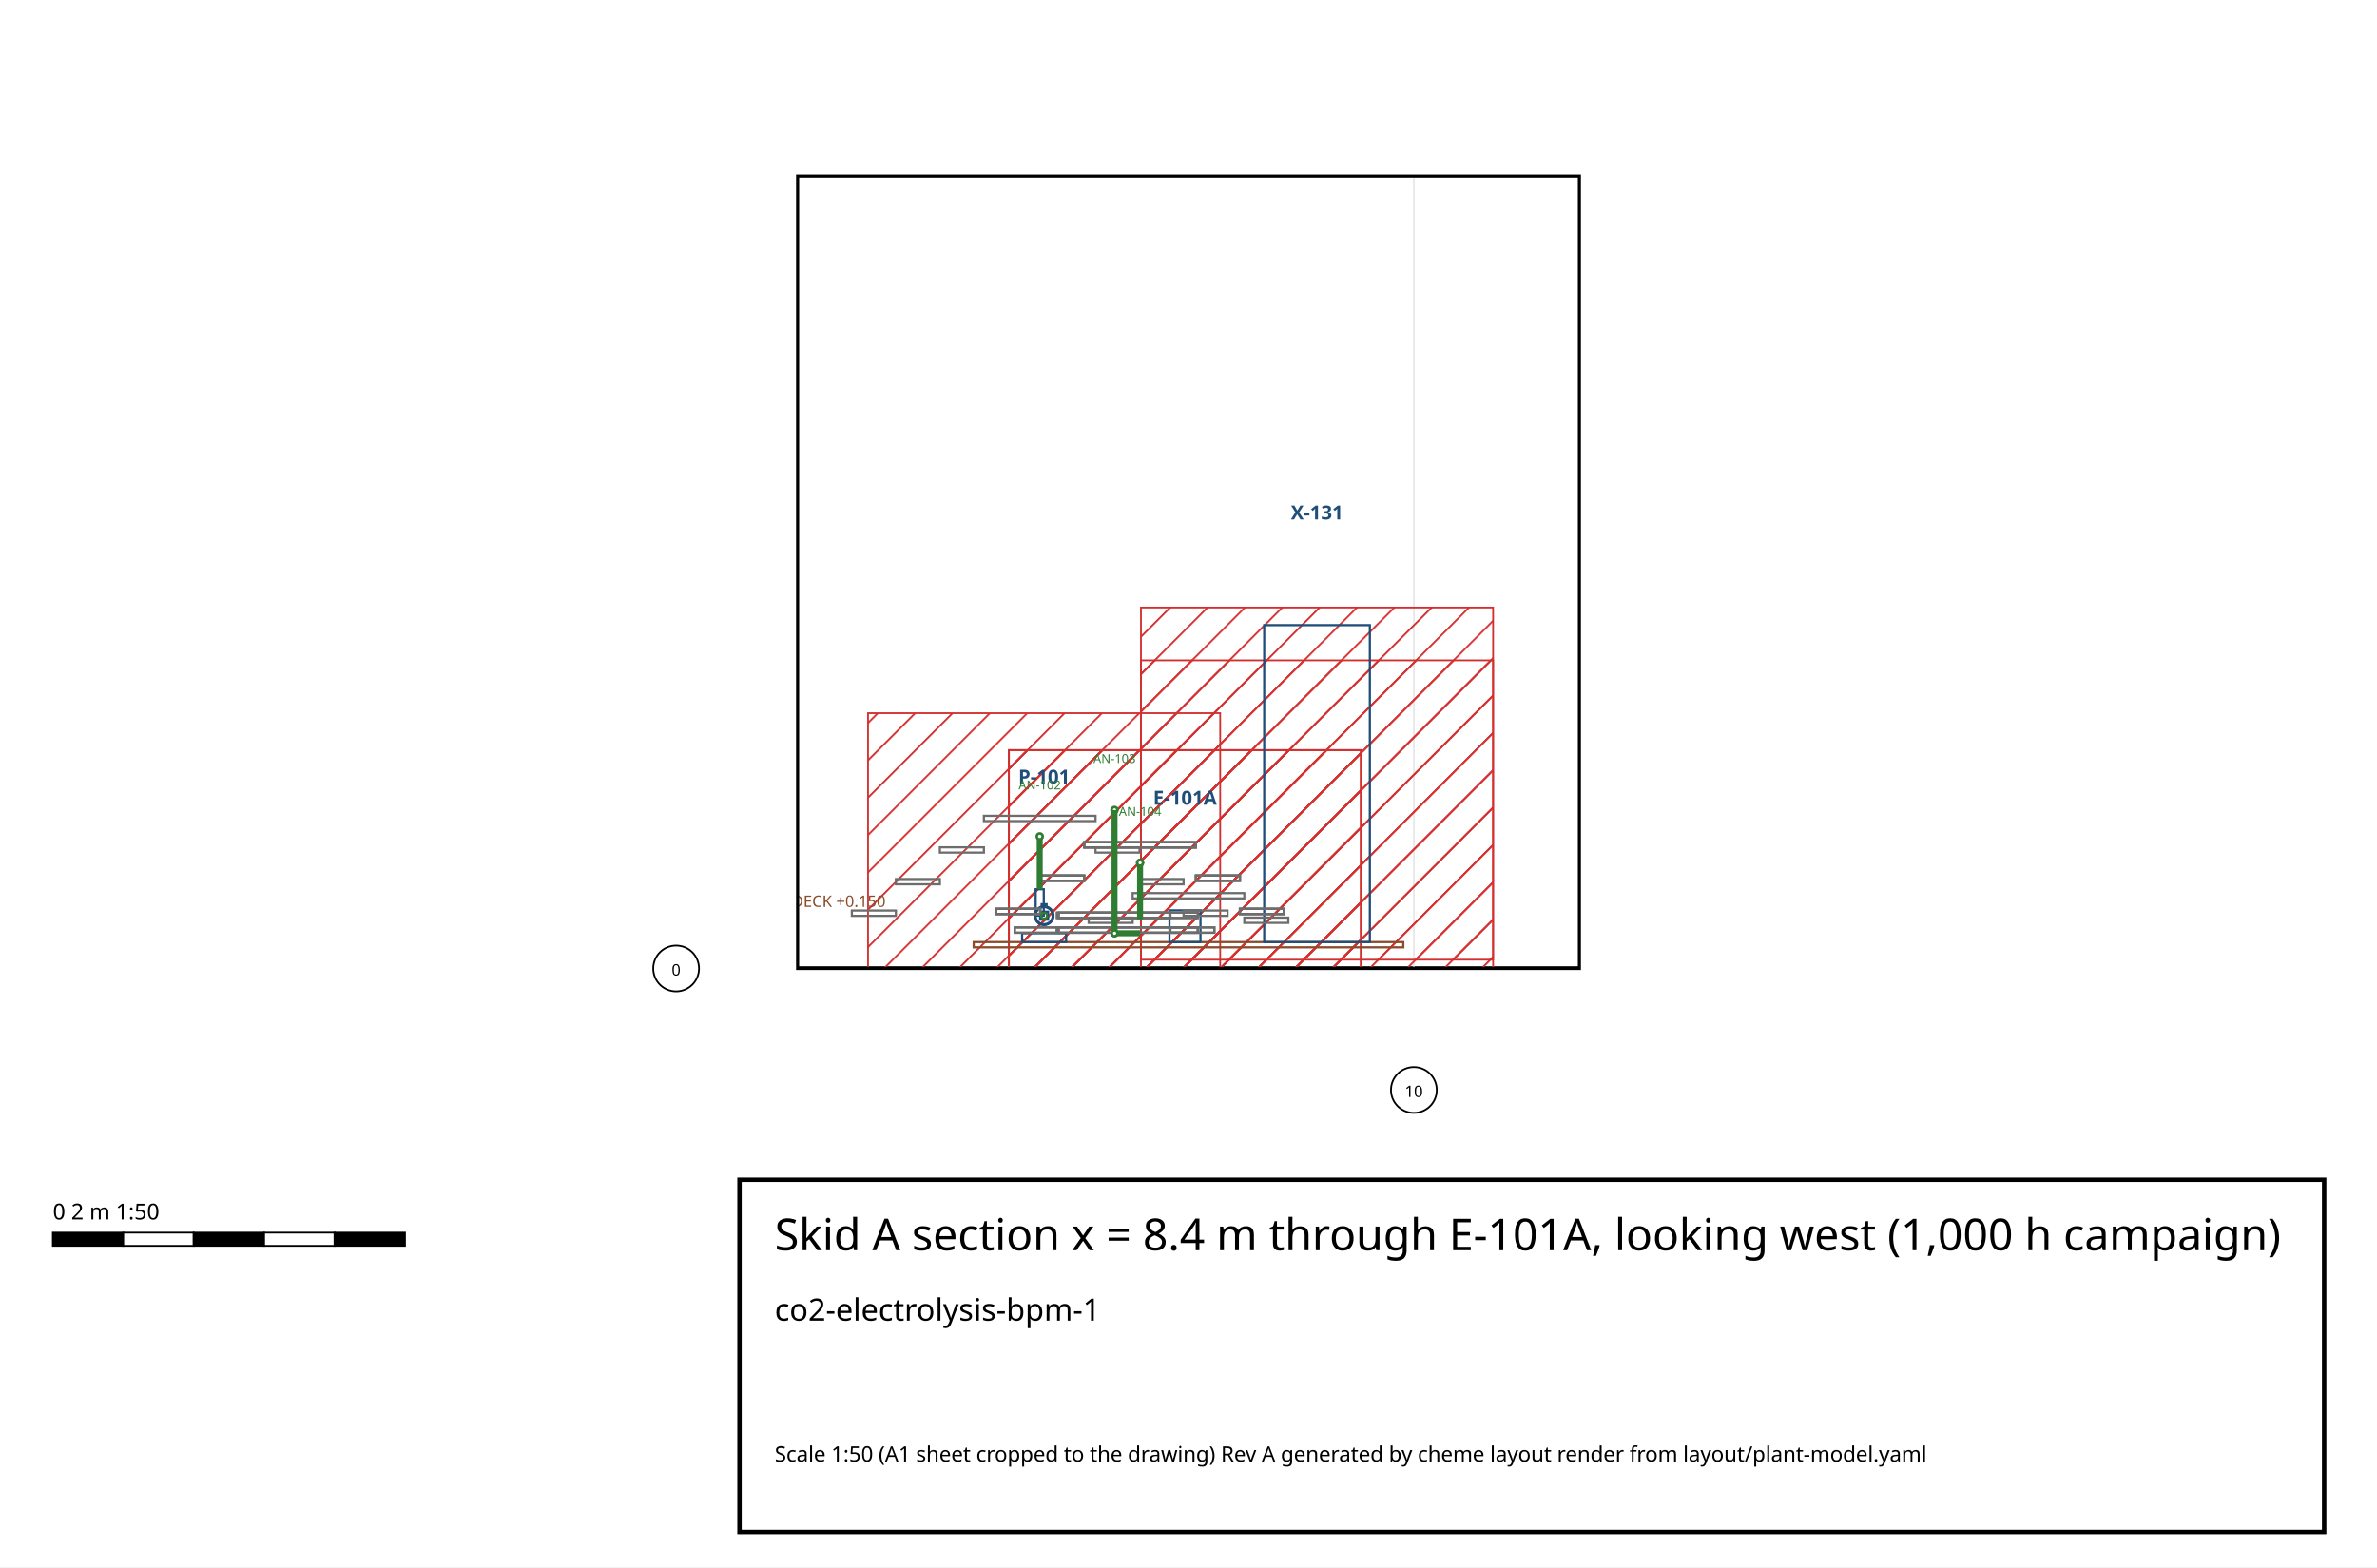
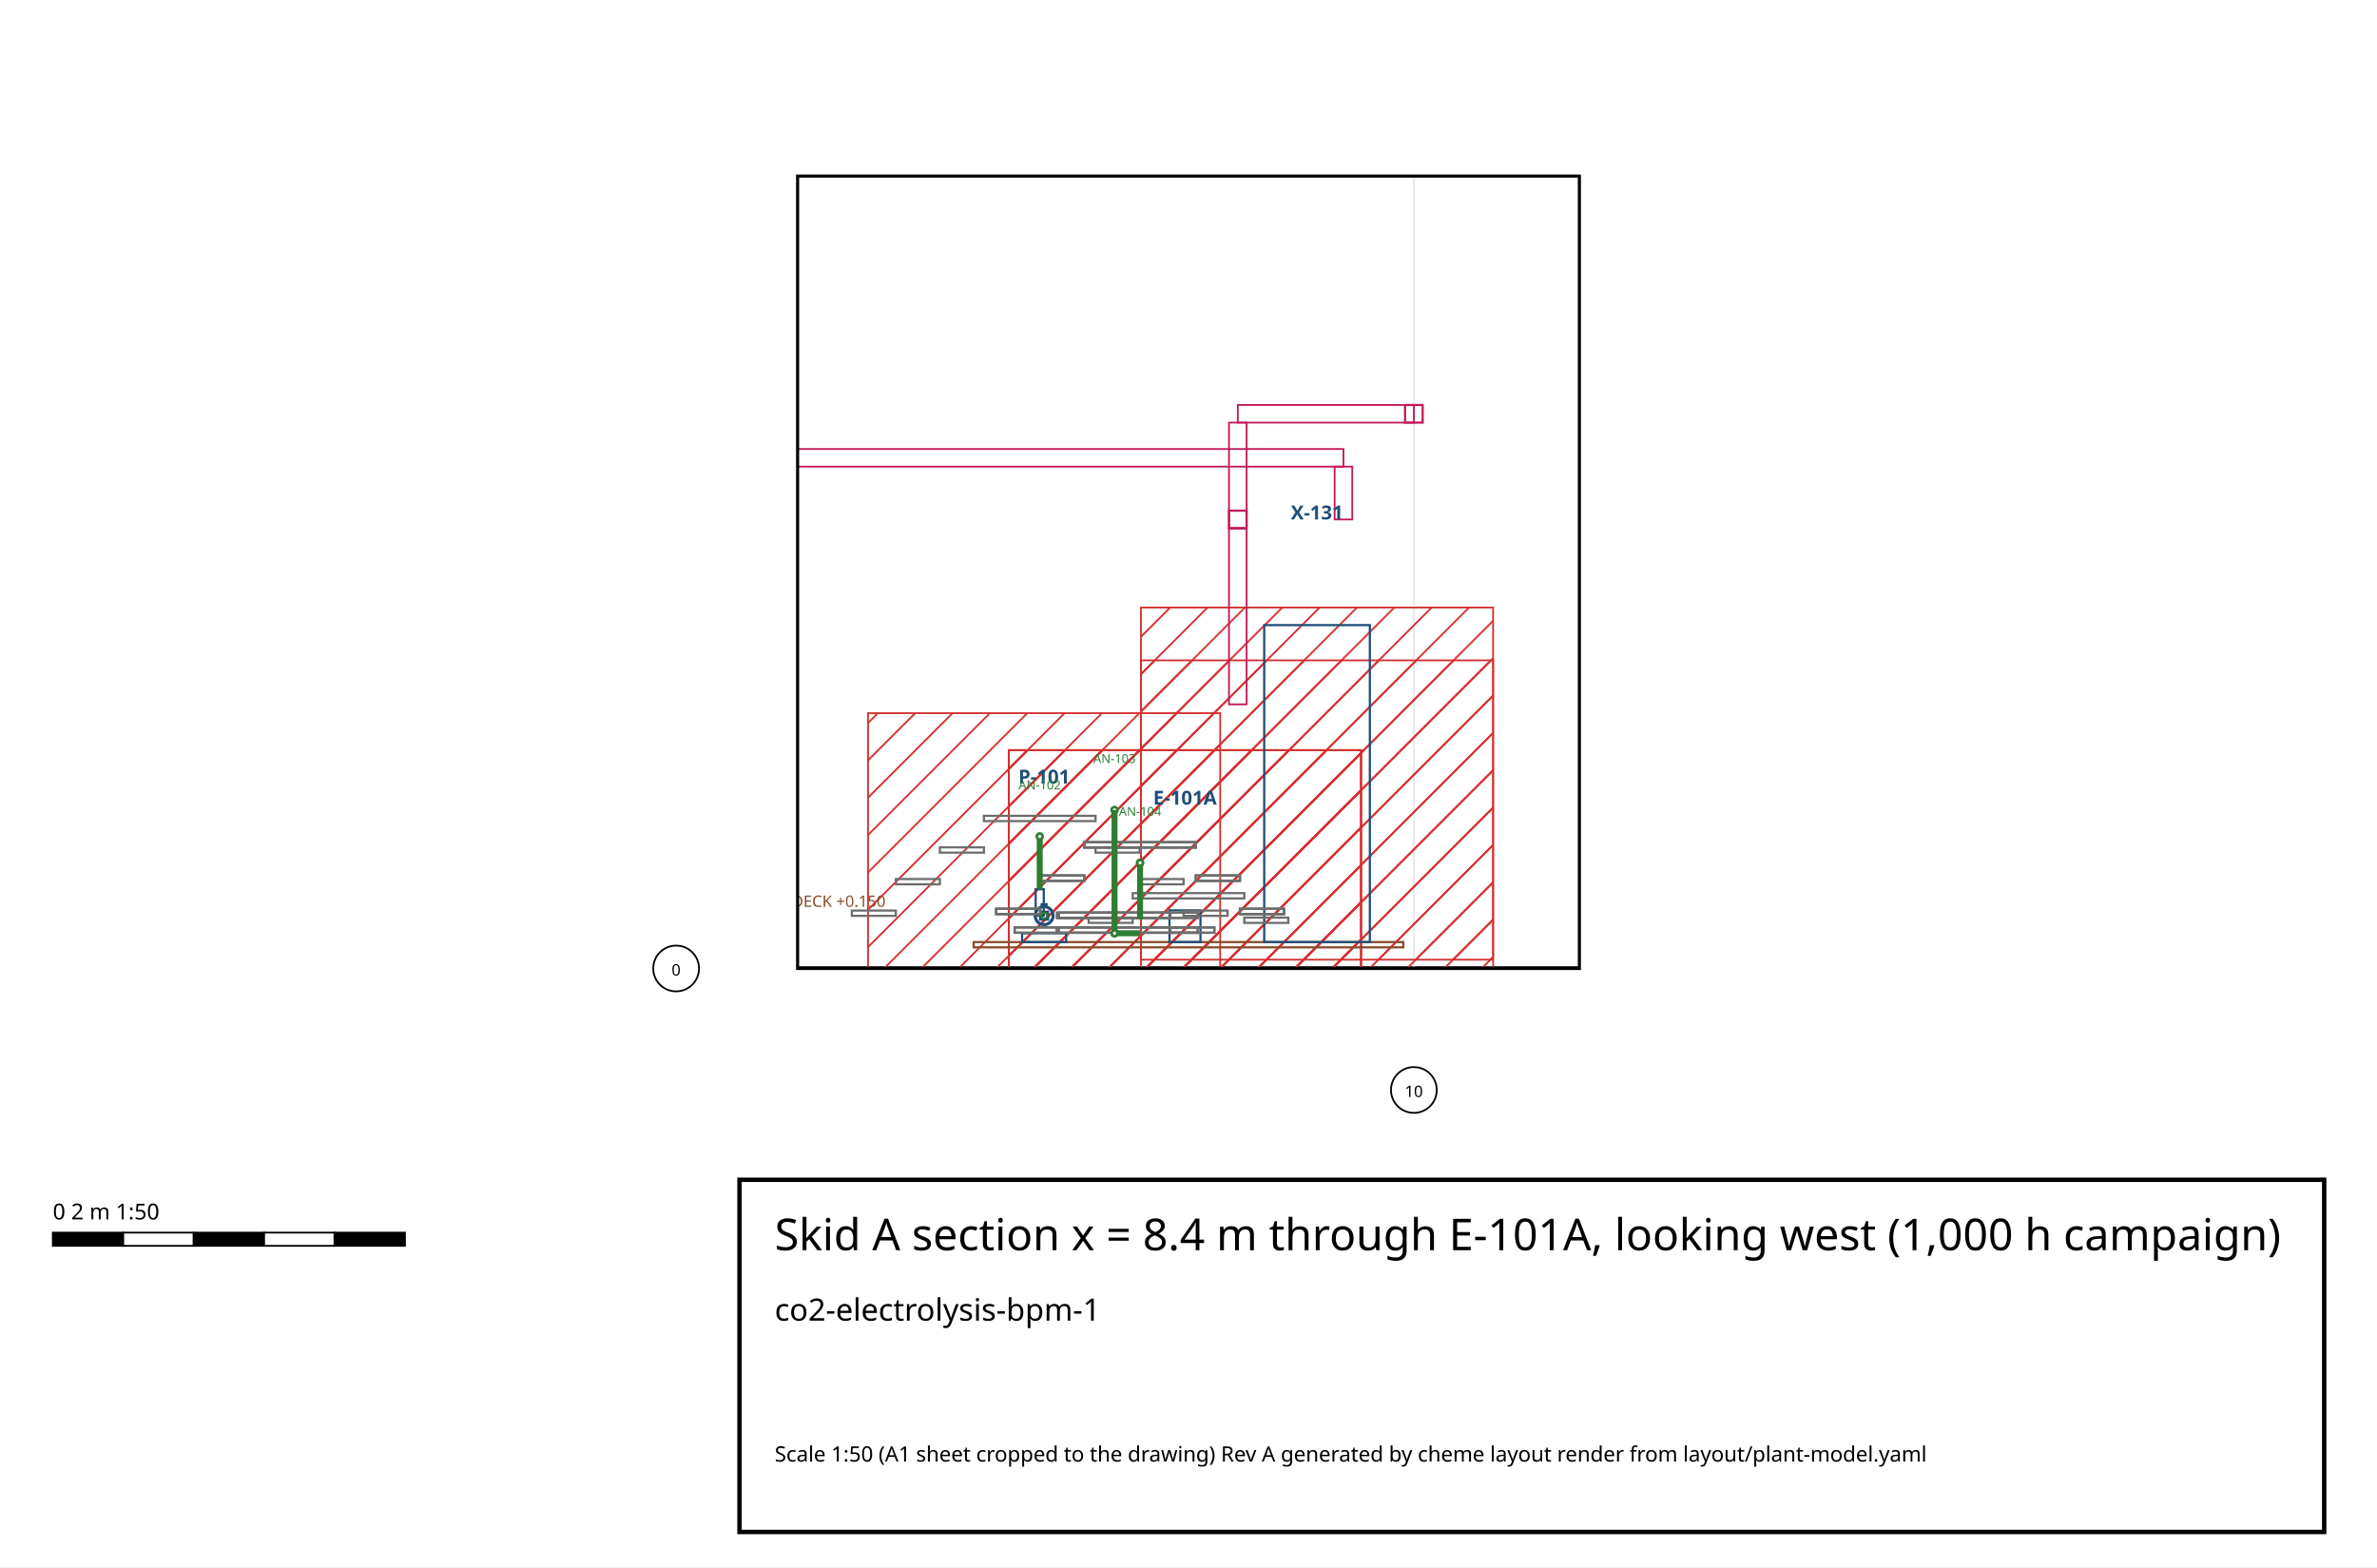
<svg xmlns="http://www.w3.org/2000/svg" width="270.00" height="178.00" viewBox="285.50 217.00 270.00 178.00">
  <defs>
    <pattern id="hatch-hazardous" width="3" height="3" patternUnits="userSpaceOnUse" patternTransform="rotate(45)">
      <line x1="0" y1="0" x2="0" y2="3" stroke="#d32f2f" stroke-width="0.4" />
    </pattern>
    <pattern id="hatch-oxygen_enriched" width="3" height="3" patternUnits="userSpaceOnUse" patternTransform="rotate(45)">
      <line x1="0" y1="0" x2="0" y2="3" stroke="#1976d2" stroke-width="0.4" />
    </pattern>
    <pattern id="hatch-oxygen_deficient" width="3" height="3" patternUnits="userSpaceOnUse" patternTransform="rotate(45)">
      <line x1="0" y1="0" x2="0" y2="3" stroke="#7b1fa2" stroke-width="0.4" />
    </pattern>
    <pattern id="hatch-keep_clear" width="3" height="3" patternUnits="userSpaceOnUse" patternTransform="rotate(45)">
      <line x1="0" y1="0" x2="0" y2="3" stroke="#ef6c00" stroke-width="0.4" />
    </pattern>
    <pattern id="hatch-laydown" width="3" height="3" patternUnits="userSpaceOnUse" patternTransform="rotate(45)">
      <line x1="0" y1="0" x2="0" y2="3" stroke="#8d6e63" stroke-width="0.4" />
    </pattern>
    <pattern id="hatch-maintenance" width="3" height="3" patternUnits="userSpaceOnUse" patternTransform="rotate(45)">
      <line x1="0" y1="0" x2="0" y2="3" stroke="#f9a825" stroke-width="0.4" />
    </pattern>
    <pattern id="hatch-escape" width="3" height="3" patternUnits="userSpaceOnUse" patternTransform="rotate(45)">
      <line x1="0" y1="0" x2="0" y2="3" stroke="#2e7d32" stroke-width="0.4" />
    </pattern>
    <clipPath id="area">
      <rect x="376.10" y="237.00" width="88.80" height="90.00" />
    </clipPath>
  </defs>
  <rect x="285.50" y="217.00" width="270.00" height="178.00" fill="#ffffff" />
  <g id="drawing" clip-path="url(#area)">
    <g id="grid">
      <polyline points="376.10,327.00 464.90,327.00" fill="none" stroke="#000" stroke-width="0.50" stroke-linecap="butt" id="grade" />
      <line x1="446.10" y1="327.00" x2="446.10" y2="237.00" stroke="#e0e0e0" stroke-width="0.15" />
      <line x1="376.10" y1="327.00" x2="464.90" y2="327.00" stroke="#e0e0e0" stroke-width="0.15" />
    </g>
    <g id="areas" />
    <g id="zones">
      <polygon points="400.10,342.20 440.10,342.20 440.10,302.20 400.10,302.20" fill="url(#hatch-hazardous)" stroke="#d32f2f" stroke-width="0.2" id="zone-Z-HAZ-A-0" />
      <polygon points="400.10,342.20 440.10,342.20 440.10,302.20 400.10,302.20" fill="url(#hatch-hazardous)" stroke="#d32f2f" stroke-width="0.2" id="zone-Z-HAZ-A-1" />
      <polygon points="400.10,342.20 440.10,342.20 440.10,302.20 400.10,302.20" fill="url(#hatch-hazardous)" stroke="#d32f2f" stroke-width="0.2" id="zone-Z-HAZ-A-2" />
      <polygon points="384.10,338.00 424.10,338.00 424.10,298.00 384.10,298.00" fill="url(#hatch-hazardous)" stroke="#d32f2f" stroke-width="0.2" id="zone-Z-HAZ-A-4" />
      <polygon points="415.10,326.00 455.10,326.00 455.10,286.00 415.10,286.00" fill="url(#hatch-hazardous)" stroke="#d32f2f" stroke-width="0.2" id="zone-Z-HAZ-A-6" />
      <polygon points="415.10,332.00 455.10,332.00 455.10,292.00 415.10,292.00" fill="url(#hatch-hazardous)" stroke="#d32f2f" stroke-width="0.2" id="zone-Z-HAZ-A-7" />
      <polygon points="246.10,327.00 306.10,327.00 306.10,321.00 246.10,321.00" fill="url(#hatch-crane_pad)" stroke="#ef6c00" stroke-width="0.2" id="zone-CP-A-0" />
    </g>
    <g id="roads" />
    <g id="buildings" />
    <g id="racks" />
    <g id="structures">
      <polyline points="396.10,325.40 396.10,325.40" fill="none" stroke="#8a4b2a" stroke-width="2.80" stroke-linecap="butt" />
      <polyline points="444.90,325.40 444.90,325.40" fill="none" stroke="#8a4b2a" stroke-width="2.80" stroke-linecap="butt" />
      <polygon points="396.10,324.60 444.90,324.60 444.90,324.00 396.10,324.00" fill="none" stroke="#8a4b2a" stroke-width="0.25" />
      <polyline points="396.10,302.00 396.10,302.00" fill="none" stroke="#8a4b2a" stroke-width="1.00" stroke-linecap="butt" />
      <polyline points="444.90,302.00 444.90,302.00" fill="none" stroke="#8a4b2a" stroke-width="1.00" stroke-linecap="butt" />
    </g>
    <g id="equipment">
      <g id="equipment-P-101">
        <polygon points="401.60,324.00 406.60,324.00 406.60,323.00 401.60,323.00" fill="none" stroke="#1f4e79" stroke-width="0.25" />
        <circle cx="404.10" cy="321.00" r="1.00" fill="none" stroke="#1f4e79" stroke-width="0.3" />
        <polygon points="403.14,321.00 404.06,321.00 404.06,318.00 403.14,318.00" fill="none" stroke="#1f4e79" stroke-width="0.25" />
        <polygon points="403.65,321.45 404.55,321.45 404.55,320.55 403.65,320.55" fill="none" stroke="#1f4e79" stroke-width="0.25" />
        <circle cx="404.10" cy="321.00" r="1.04" fill="none" stroke="#1f4e79" stroke-width="0.3" />
        <polygon points="403.82,320.02 404.38,320.02 404.38,319.70 403.82,319.70" fill="none" stroke="#1f4e79" stroke-width="0.25" />
      </g>
      <g id="equipment-E-101A">
        <polygon points="418.34,324.00 421.86,324.00 421.86,320.40 418.34,320.40" fill="none" stroke="#1f4e79" stroke-width="0.25" />
      </g>
      <g id="equipment-X-131">
        <polygon points="429.10,324.00 441.10,324.00 441.10,288.00 429.10,288.00" fill="none" stroke="#1f4e79" stroke-width="0.25" />
      </g>
    </g>
    <g id="platforms">
      <polygon points="414.16,319.04 426.84,319.04 426.84,318.44 414.16,318.44" fill="none" stroke="#6d6d6d" stroke-width="0.25" />
      <polygon points="409.16,321.82 414.16,321.82 414.16,321.22 409.16,321.22" fill="none" stroke="#6d6d6d" stroke-width="0.25" />
      <polygon points="426.84,321.82 431.84,321.82 431.84,321.22 426.84,321.22" fill="none" stroke="#6d6d6d" stroke-width="0.25" />
      <polygon points="397.26,310.26 409.94,310.26 409.94,309.66 397.26,309.66" fill="none" stroke="#6d6d6d" stroke-width="0.25" />
      <polygon points="382.26,321.02 387.26,321.02 387.26,320.42 382.26,320.42" fill="none" stroke="#6d6d6d" stroke-width="0.25" />
      <polygon points="387.26,317.44 392.26,317.44 392.26,316.84 387.26,316.84" fill="none" stroke="#6d6d6d" stroke-width="0.25" />
      <polygon points="392.26,313.84 397.26,313.84 397.26,313.24 392.26,313.24" fill="none" stroke="#6d6d6d" stroke-width="0.25" />
      <polygon points="419.94,321.02 424.94,321.02 424.94,320.42 419.94,320.42" fill="none" stroke="#6d6d6d" stroke-width="0.25" />
      <polygon points="414.94,317.44 419.94,317.44 419.94,316.84 414.94,316.84" fill="none" stroke="#6d6d6d" stroke-width="0.25" />
      <polygon points="409.94,313.84 414.94,313.84 414.94,313.24 409.94,313.24" fill="none" stroke="#6d6d6d" stroke-width="0.25" />
      <polygon points="405.56,321.26 421.56,321.26 421.56,320.66 405.56,320.66" fill="none" stroke="#6d6d6d" stroke-width="0.25" />
      <polygon points="405.56,322.94 421.56,322.94 421.56,322.34 405.56,322.34" fill="none" stroke="#6d6d6d" stroke-width="0.25" />
      <polygon points="405.56,322.94 421.56,322.94 421.56,322.34 405.56,322.34" fill="none" stroke="#6d6d6d" stroke-width="0.25" />
      <polygon points="405.56,321.26 421.56,321.26 421.56,320.66 405.56,320.66" fill="none" stroke="#6d6d6d" stroke-width="0.25" />
      <polygon points="405.56,322.94 421.56,322.94 421.56,322.34 405.56,322.34" fill="none" stroke="#6d6d6d" stroke-width="0.25" />
      <polygon points="405.76,321.26 418.44,321.26 418.44,320.66 405.76,320.66" fill="none" stroke="#6d6d6d" stroke-width="0.25" />
      <polygon points="400.76,322.94 405.76,322.94 405.76,322.34 400.76,322.34" fill="none" stroke="#6d6d6d" stroke-width="0.25" />
      <polygon points="418.44,322.94 423.44,322.94 423.44,322.34 418.44,322.34" fill="none" stroke="#6d6d6d" stroke-width="0.25" />
      <polygon points="405.76,321.26 418.44,321.26 418.44,320.66 405.76,320.66" fill="none" stroke="#6d6d6d" stroke-width="0.25" />
      <polygon points="400.76,322.94 405.76,322.94 405.76,322.34 400.76,322.34" fill="none" stroke="#6d6d6d" stroke-width="0.25" />
      <polygon points="418.44,322.94 423.44,322.94 423.44,322.34 418.44,322.34" fill="none" stroke="#6d6d6d" stroke-width="0.25" />
      <polygon points="408.66,313.26 421.34,313.26 421.34,312.66 408.66,312.66" fill="none" stroke="#6d6d6d" stroke-width="0.25" />
      <polygon points="426.34,320.82 431.34,320.82 431.34,320.22 426.34,320.22" fill="none" stroke="#6d6d6d" stroke-width="0.25" />
      <polygon points="421.34,317.04 426.34,317.04 426.34,316.44 421.34,316.44" fill="none" stroke="#6d6d6d" stroke-width="0.25" />
      <polygon points="398.66,320.82 403.66,320.82 403.66,320.22 398.66,320.22" fill="none" stroke="#6d6d6d" stroke-width="0.25" />
      <polygon points="403.66,317.04 408.66,317.04 408.66,316.44 403.66,316.44" fill="none" stroke="#6d6d6d" stroke-width="0.25" />
      <polygon points="408.66,313.26 421.34,313.26 421.34,312.66 408.66,312.66" fill="none" stroke="#6d6d6d" stroke-width="0.25" />
      <polygon points="426.34,320.82 431.34,320.82 431.34,320.22 426.34,320.22" fill="none" stroke="#6d6d6d" stroke-width="0.25" />
      <polygon points="421.34,317.04 426.34,317.04 426.34,316.44 421.34,316.44" fill="none" stroke="#6d6d6d" stroke-width="0.25" />
      <polygon points="398.66,320.82 403.66,320.82 403.66,320.22 398.66,320.22" fill="none" stroke="#6d6d6d" stroke-width="0.25" />
      <polygon points="403.66,317.04 408.66,317.04 408.66,316.44 403.66,316.44" fill="none" stroke="#6d6d6d" stroke-width="0.25" />
      <polygon points="408.66,313.26 421.34,313.26 421.34,312.66 408.66,312.66" fill="none" stroke="#6d6d6d" stroke-width="0.25" />
      <polygon points="426.34,320.82 431.34,320.82 431.34,320.22 426.34,320.22" fill="none" stroke="#6d6d6d" stroke-width="0.25" />
      <polygon points="421.34,317.04 426.34,317.04 426.34,316.44 421.34,316.44" fill="none" stroke="#6d6d6d" stroke-width="0.25" />
      <polygon points="398.66,320.82 403.66,320.82 403.66,320.22 398.66,320.22" fill="none" stroke="#6d6d6d" stroke-width="0.25" />
      <polygon points="403.66,317.04 408.66,317.04 408.66,316.44 403.66,316.44" fill="none" stroke="#6d6d6d" stroke-width="0.25" />
    </g>
    <g id="pipes">
      <g id="pipe-P-01/Line_AN101_S1" data-line="AN-101">
        <circle cx="404.10" cy="321.00" r="0.34" fill="none" stroke="#2e7d32" stroke-width="0.25" />
      </g>
      <g id="pipe-P-01/Line_AN102_S1" data-line="AN-102">
        <polyline points="403.60,318.00 403.60,312.00" fill="none" stroke="#2e7d32" stroke-width="0.68" stroke-linecap="butt" />
        <circle cx="403.60" cy="312.00" r="0.34" fill="#fff" stroke="#2e7d32" stroke-width="0.3" />
      </g>
      <g id="pipe-P-01/Line_AN103A_S1" data-line="AN-103A">
        <polyline points="412.10,323.00 415.00,323.00" fill="none" stroke="#2e7d32" stroke-width="0.68" stroke-linecap="butt" />
      </g>
      <g id="pipe-P-01/Line_AN103_S1" data-line="AN-103">
        <circle cx="412.10" cy="309.00" r="0.34" fill="#fff" stroke="#2e7d32" stroke-width="0.3" />
        <polyline points="412.10,309.00 412.10,323.00" fill="none" stroke="#2e7d32" stroke-width="0.68" stroke-linecap="butt" />
        <circle cx="412.10" cy="323.00" r="0.34" fill="#fff" stroke="#2e7d32" stroke-width="0.3" />
      </g>
      <g id="pipe-P-01/Line_AN103_S2" data-line="AN-103">
        <circle cx="412.10" cy="323.00" r="0.34" fill="none" stroke="#2e7d32" stroke-width="0.25" />
      </g>
      <g id="pipe-P-01/Line_AN104A_S1" data-line="AN-104A">
        <polyline points="415.00,321.40 415.00,315.00" fill="none" stroke="#2e7d32" stroke-width="0.68" stroke-linecap="butt" />
      </g>
      <g id="pipe-P-01/Line_AN104_S3" data-line="AN-104">
        <circle cx="415.00" cy="315.00" r="0.34" fill="#fff" stroke="#2e7d32" stroke-width="0.3" />
      </g>
      <g id="pipe-P-01/Line_AN104_S4" data-line="AN-104">
        <circle cx="415.00" cy="315.00" r="0.34" fill="none" stroke="#2e7d32" stroke-width="0.25" />
      </g>
    </g>
-     <g id="trays" />
+     <g id="trays">
+       <g id="tray-PT-PR-1-1" data-system="power">
+         <polygon points="341.10,270.00 343.10,270.00 343.10,268.00 341.10,268.00" fill="none" stroke="#c2185b" stroke-width="0.25" />
+       </g>
+       <g id="tray-PT-PR-1-2" data-system="power">
+         <polygon points="341.10,270.00 343.10,270.00 343.10,268.00 341.10,268.00" fill="none" stroke="#c2185b" stroke-width="0.2" />
+       </g>
+       <g id="tray-IT-PR-1-1" data-system="instrument">
+         <polygon points="329.10,270.00 331.10,270.00 331.10,268.00 329.10,268.00" fill="none" stroke="#1565c0" stroke-width="0.25" />
+       </g>
+       <g id="tray-PT-F-X131" data-system="power">
+         <polygon points="342.10,270.00 438.10,270.00 438.10,268.00 342.10,268.00" fill="none" stroke="#c2185b" stroke-width="0.2" />
+         <polygon points="437.10,276.00 439.10,276.00 439.10,270.00 437.10,270.00" fill="none" stroke="#c2185b" stroke-width="0.2" />
+       </g>
+       <g id="tray-PT-DC-E101A" data-system="power">
+         <polygon points="445.10,265.00 447.10,265.00 447.10,263.00 445.10,263.00" fill="none" stroke="#c2185b" stroke-width="0.25" />
+         <polygon points="426.10,265.00 446.10,265.00 446.10,263.00 426.10,263.00" fill="none" stroke="#c2185b" stroke-width="0.2" />
+         <polygon points="425.10,277.00 427.10,277.00 427.10,265.00 425.10,265.00" fill="none" stroke="#c2185b" stroke-width="0.2" />
+         <polygon points="425.10,277.00 427.10,277.00 427.10,275.00 425.10,275.00" fill="none" stroke="#c2185b" stroke-width="0.25" />
+         <polygon points="425.10,297.00 427.10,297.00 427.10,277.00 425.10,277.00" fill="none" stroke="#c2185b" stroke-width="0.2" />
+       </g>
+     </g>
    <g id="ducts" />
    <g id="inline" />
    <g id="labels">
      <text x="336.10" y="265.00" font-size="1.8" font-family="sans-serif" text-anchor="start" fill="#7a5c3e">PR-1 +2.800</text>
      <text x="386.10" y="320.00" font-size="1.8" font-family="sans-serif" text-anchor="end" fill="#8a4b2a">DECK +0.150</text>
      <text x="404.10" y="306.00" font-size="2.2" font-family="sans-serif" text-anchor="middle" fill="#1f4e79" font-weight="bold">P-101</text>
      <text x="420.10" y="308.40" font-size="2.2" font-family="sans-serif" text-anchor="middle" fill="#1f4e79" font-weight="bold">E-101A</text>
      <text x="435.10" y="276.00" font-size="2.2" font-family="sans-serif" text-anchor="middle" fill="#1f4e79" font-weight="bold">X-131</text>
      <text x="403.60" y="306.66" font-size="1.4" font-family="sans-serif" text-anchor="middle" fill="#2e7d32">AN-102</text>
      <text x="412.10" y="303.66" font-size="1.4" font-family="sans-serif" text-anchor="middle" fill="#2e7d32">AN-103</text>
      <text x="415.00" y="309.66" font-size="1.4" font-family="sans-serif" text-anchor="middle" fill="#2e7d32">AN-104</text>
    </g>
  </g>
  <rect x="376.10" y="237.00" width="88.80" height="90.00" fill="none" stroke="#000" stroke-width="0.35" />
  <g class="bubble" transform="translate(0.00,9.80)">
    <circle cx="446.10" cy="331.00" r="2.6" fill="#fff" stroke="#000" stroke-width="0.2" />
    <text x="446.10" y="331.80" font-size="1.8" font-family="sans-serif" text-anchor="middle">10</text>
  </g>
  <g class="bubble" transform="translate(-9.80,0.00)">
    <circle cx="372.10" cy="327.00" r="2.6" fill="#fff" stroke="#000" stroke-width="0.2" />
    <text x="372.10" y="327.80" font-size="1.8" font-family="sans-serif" text-anchor="middle">0</text>
  </g>
  <g id="scale-bar" transform="translate(276.50,-183.00)">
    <rect x="15.00" y="540.00" width="8.00" height="1.5" fill="#000" stroke="#000" stroke-width="0.2" />
    <rect x="23.00" y="540.00" width="8.00" height="1.5" fill="#fff" stroke="#000" stroke-width="0.2" />
    <rect x="31.00" y="540.00" width="8.00" height="1.5" fill="#000" stroke="#000" stroke-width="0.2" />
    <rect x="39.00" y="540.00" width="8.00" height="1.5" fill="#fff" stroke="#000" stroke-width="0.2" />
    <rect x="47.00" y="540.00" width="8.00" height="1.5" fill="#000" stroke="#000" stroke-width="0.2" />
    <text x="15.00" y="538.50" font-size="2.5" font-family="sans-serif">0      2 m    1:50</text>
  </g>
  <g id="title-block" transform="translate(-281.50,-193.00)">
    <rect x="651.0" y="544.0" width="180" height="40.0" fill="#fff" stroke="#000" stroke-width="0.5" />
    <text x="655.0" y="552.0" font-size="5" font-family="sans-serif">Skid A section x = 8.4 m through E-101A, looking west (1,000 h campaign)</text>
    <text x="655.0" y="560.0" font-size="3.5" font-family="sans-serif">co2-electrolysis-bpm-1</text>
    <text x="655.0" y="568.0" font-size="2.8" font-family="sans-serif" />
    <text x="655.0" y="576.0" font-size="2.4" font-family="sans-serif">Scale 1:50 (A1 sheet cropped to the drawing)   Rev A   generated by cheme layout render from layout/plant-model.yaml</text>
  </g>
</svg>
